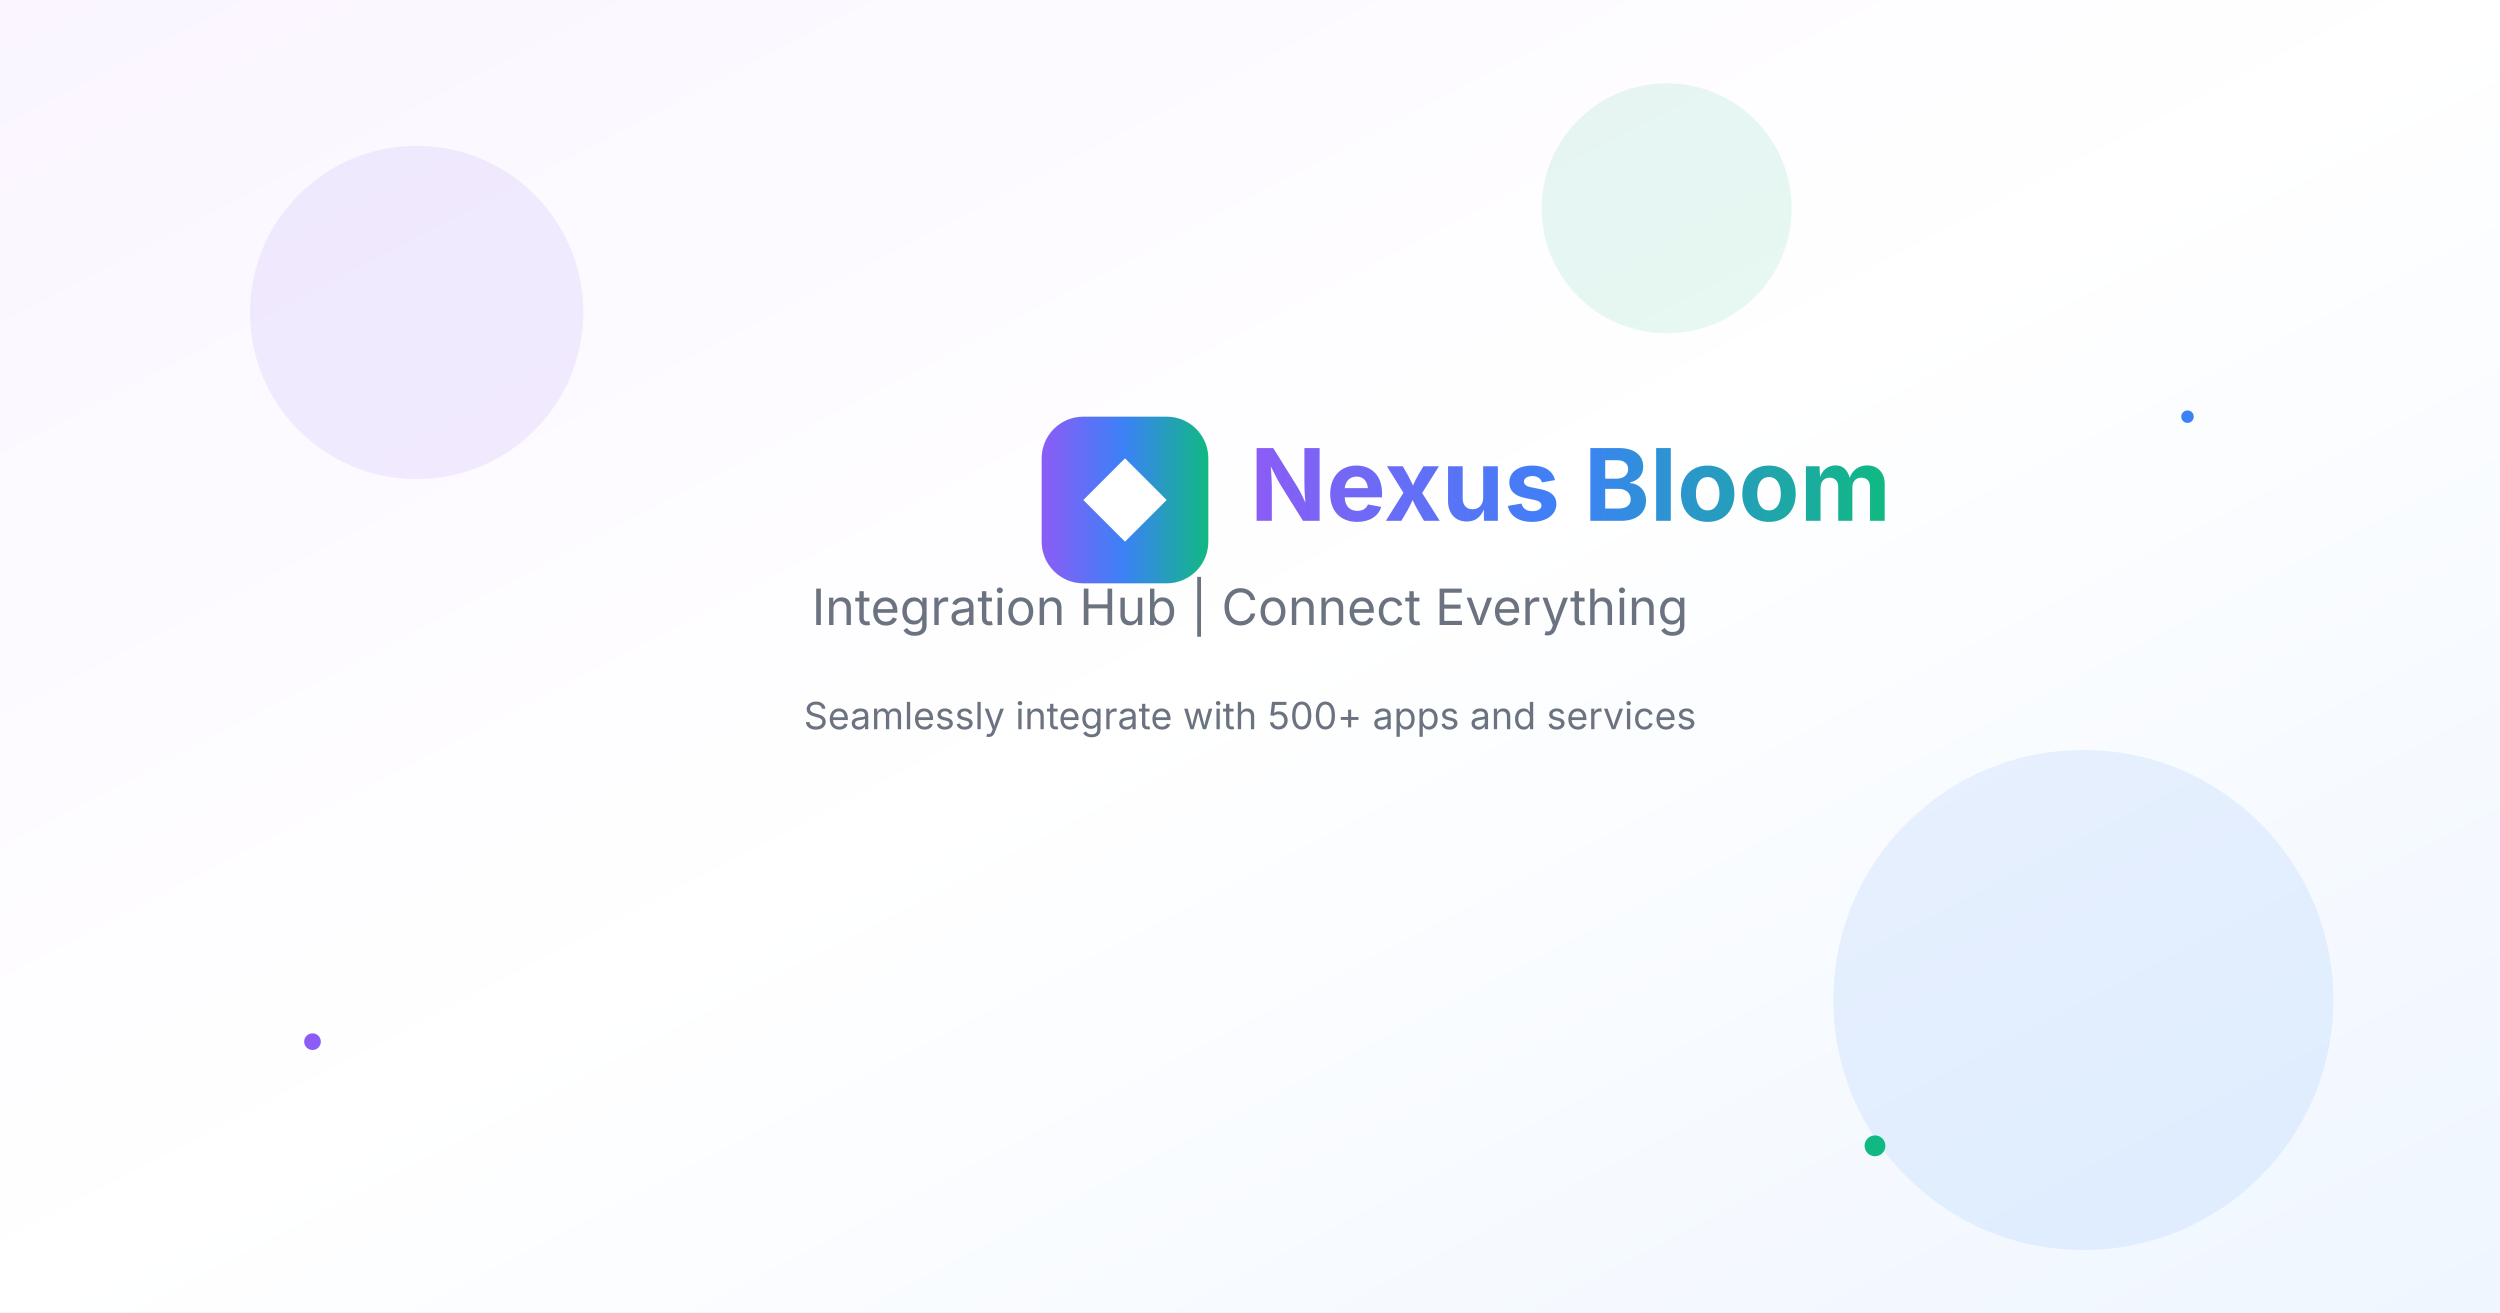
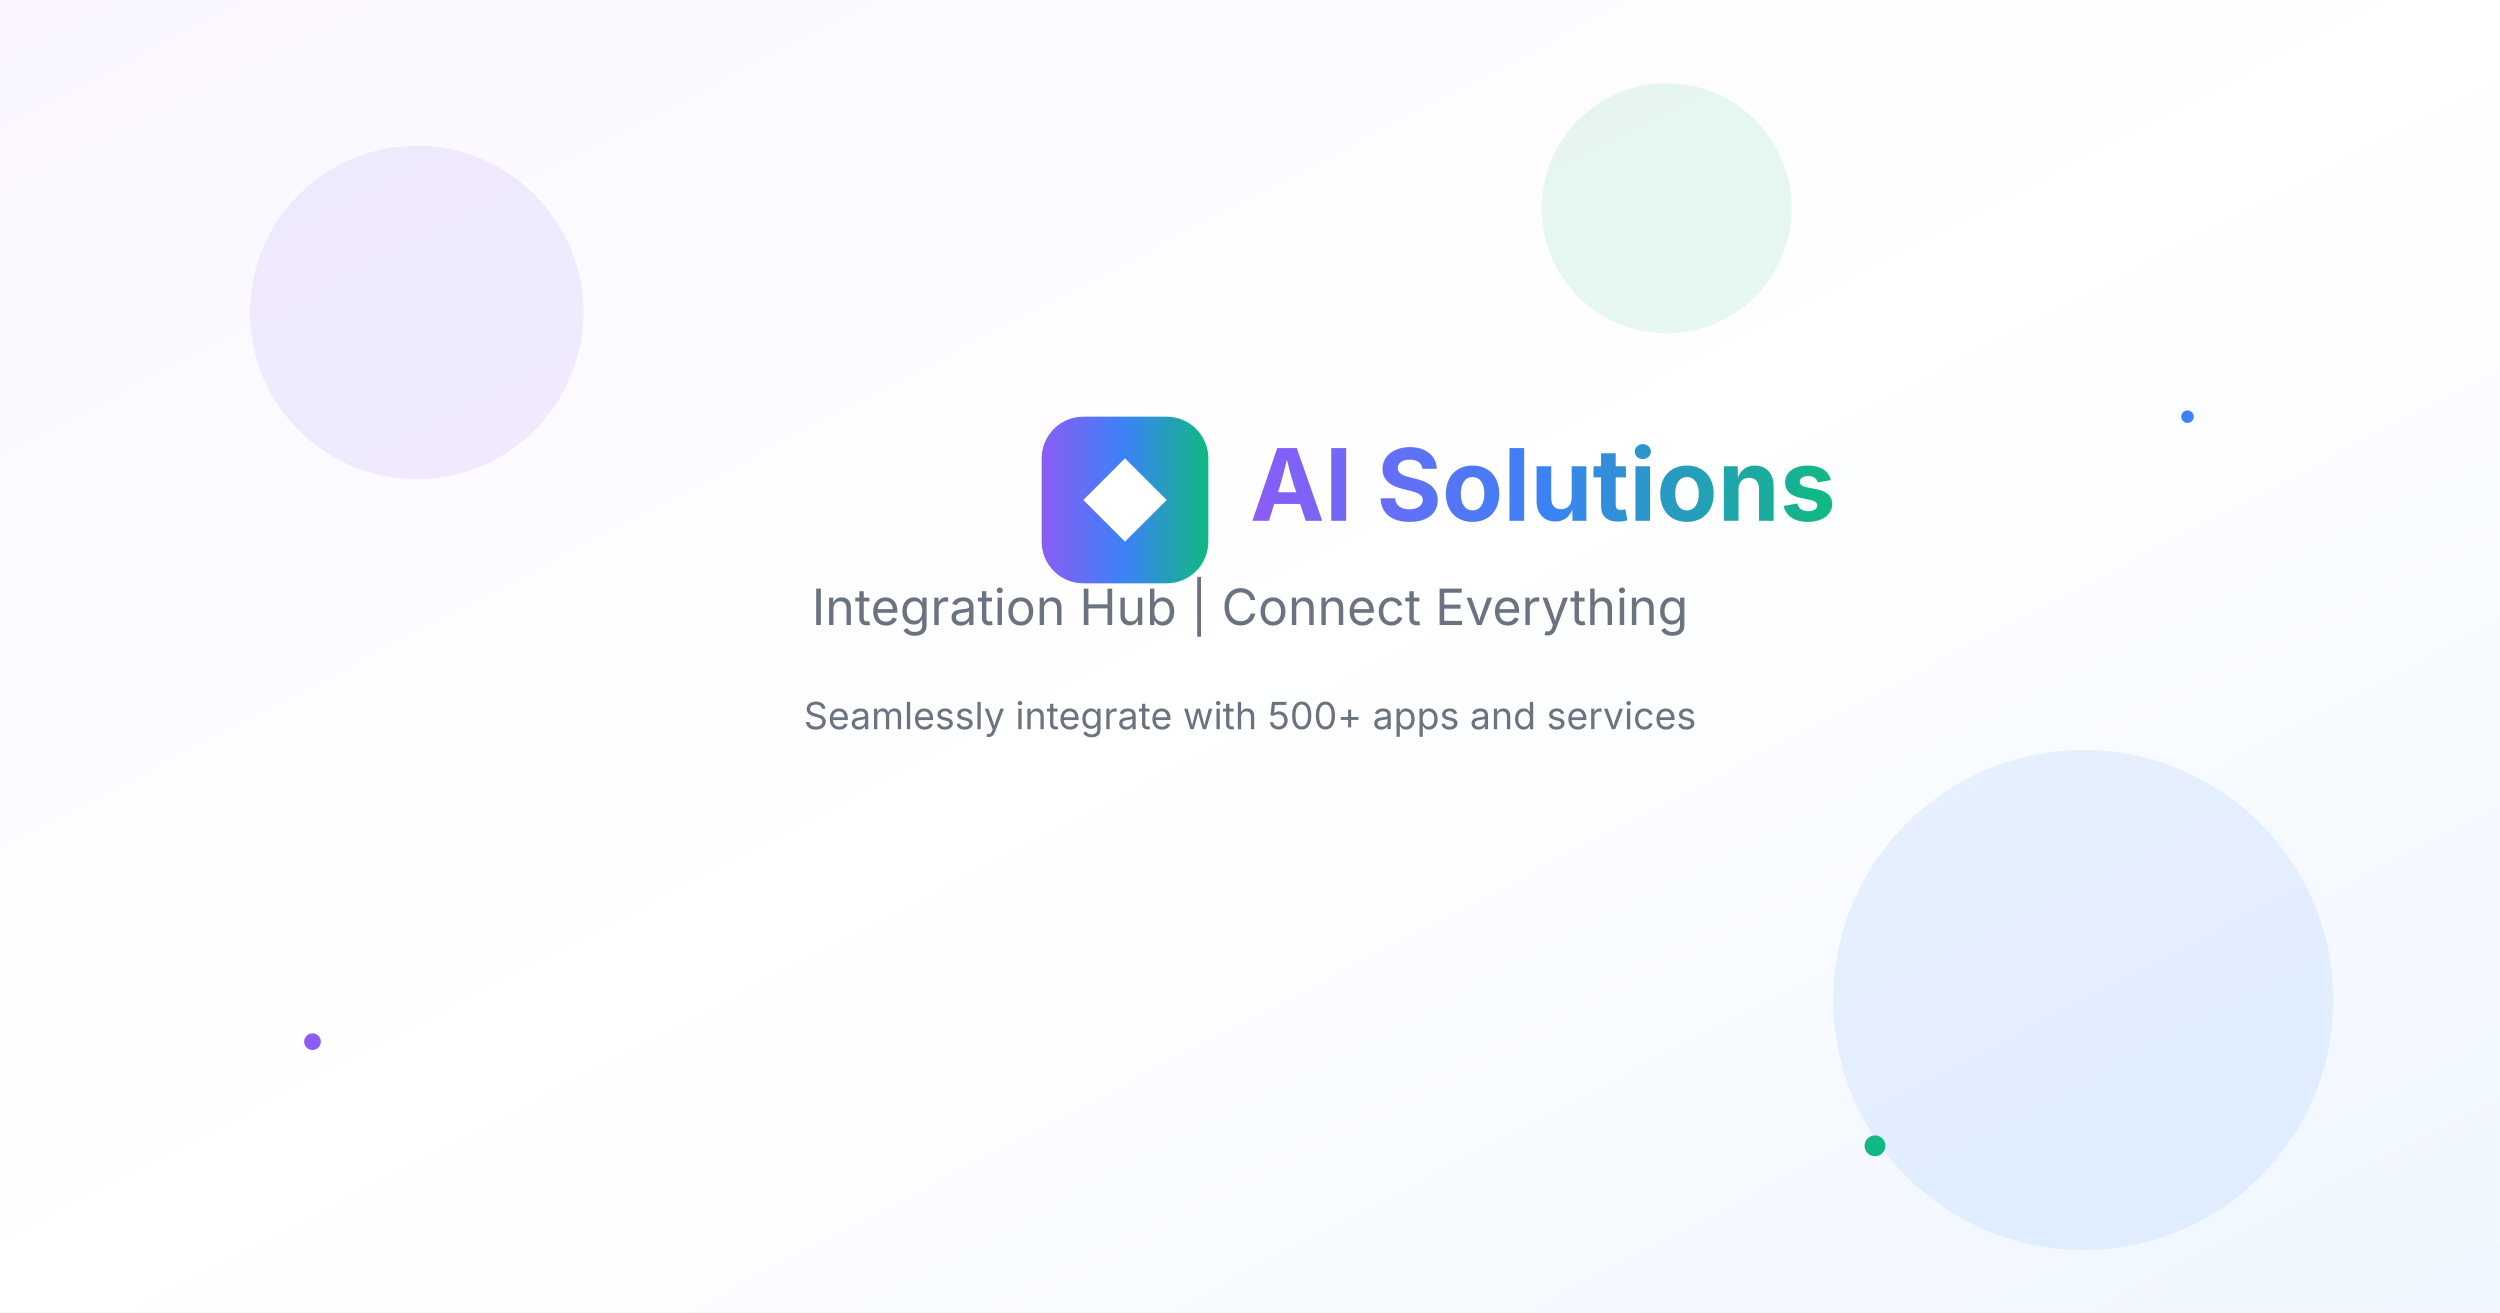
<svg xmlns="http://www.w3.org/2000/svg" width="1200" height="630" viewBox="0 0 1200 630" fill="none">
  <defs>
    <linearGradient id="bg" x1="0%" y1="0%" x2="100%" y2="100%">
      <stop offset="0%" style="stop-color:#faf5ff;stop-opacity:1" />
      <stop offset="50%" style="stop-color:#ffffff;stop-opacity:1" />
      <stop offset="100%" style="stop-color:#eff6ff;stop-opacity:1" />
    </linearGradient>
    <linearGradient id="text" x1="0%" y1="0%" x2="100%" y2="0%">
      <stop offset="0%" style="stop-color:#8B5CF6;stop-opacity:1" />
      <stop offset="50%" style="stop-color:#3B82F6;stop-opacity:1" />
      <stop offset="100%" style="stop-color:#10B981;stop-opacity:1" />
    </linearGradient>
  </defs>
  <rect width="1200" height="630" fill="url(#bg)" />
  <circle cx="200" cy="150" r="80" fill="rgba(139, 92, 246, 0.1)" />
  <circle cx="1000" cy="480" r="120" fill="rgba(59, 130, 246, 0.1)" />
  <circle cx="800" cy="100" r="60" fill="rgba(16, 185, 129, 0.1)" />
  <rect x="500" y="200" width="80" height="80" rx="20" fill="url(#text)" />
  <path d="M520 240 L540 220 L560 240 L540 260 Z" fill="white" />
  <text x="600" y="250" font-family="Inter, sans-serif" font-size="48" font-weight="bold" fill="url(#text)">
-     Nexus Bloom
+     AI Solutions
  </text>
  <text x="600" y="300" font-family="Inter, sans-serif" font-size="24" fill="#6B7280" text-anchor="middle">
    Integration Hub | Connect Everything
  </text>
  <text x="600" y="350" font-family="Inter, sans-serif" font-size="18" fill="#6B7280" text-anchor="middle">
    Seamlessly integrate with 500+ apps and services
  </text>
  <circle cx="150" cy="500" r="4" fill="#8B5CF6" />
  <circle cx="1050" cy="200" r="3" fill="#3B82F6" />
  <circle cx="900" cy="550" r="5" fill="#10B981" />
</svg>
